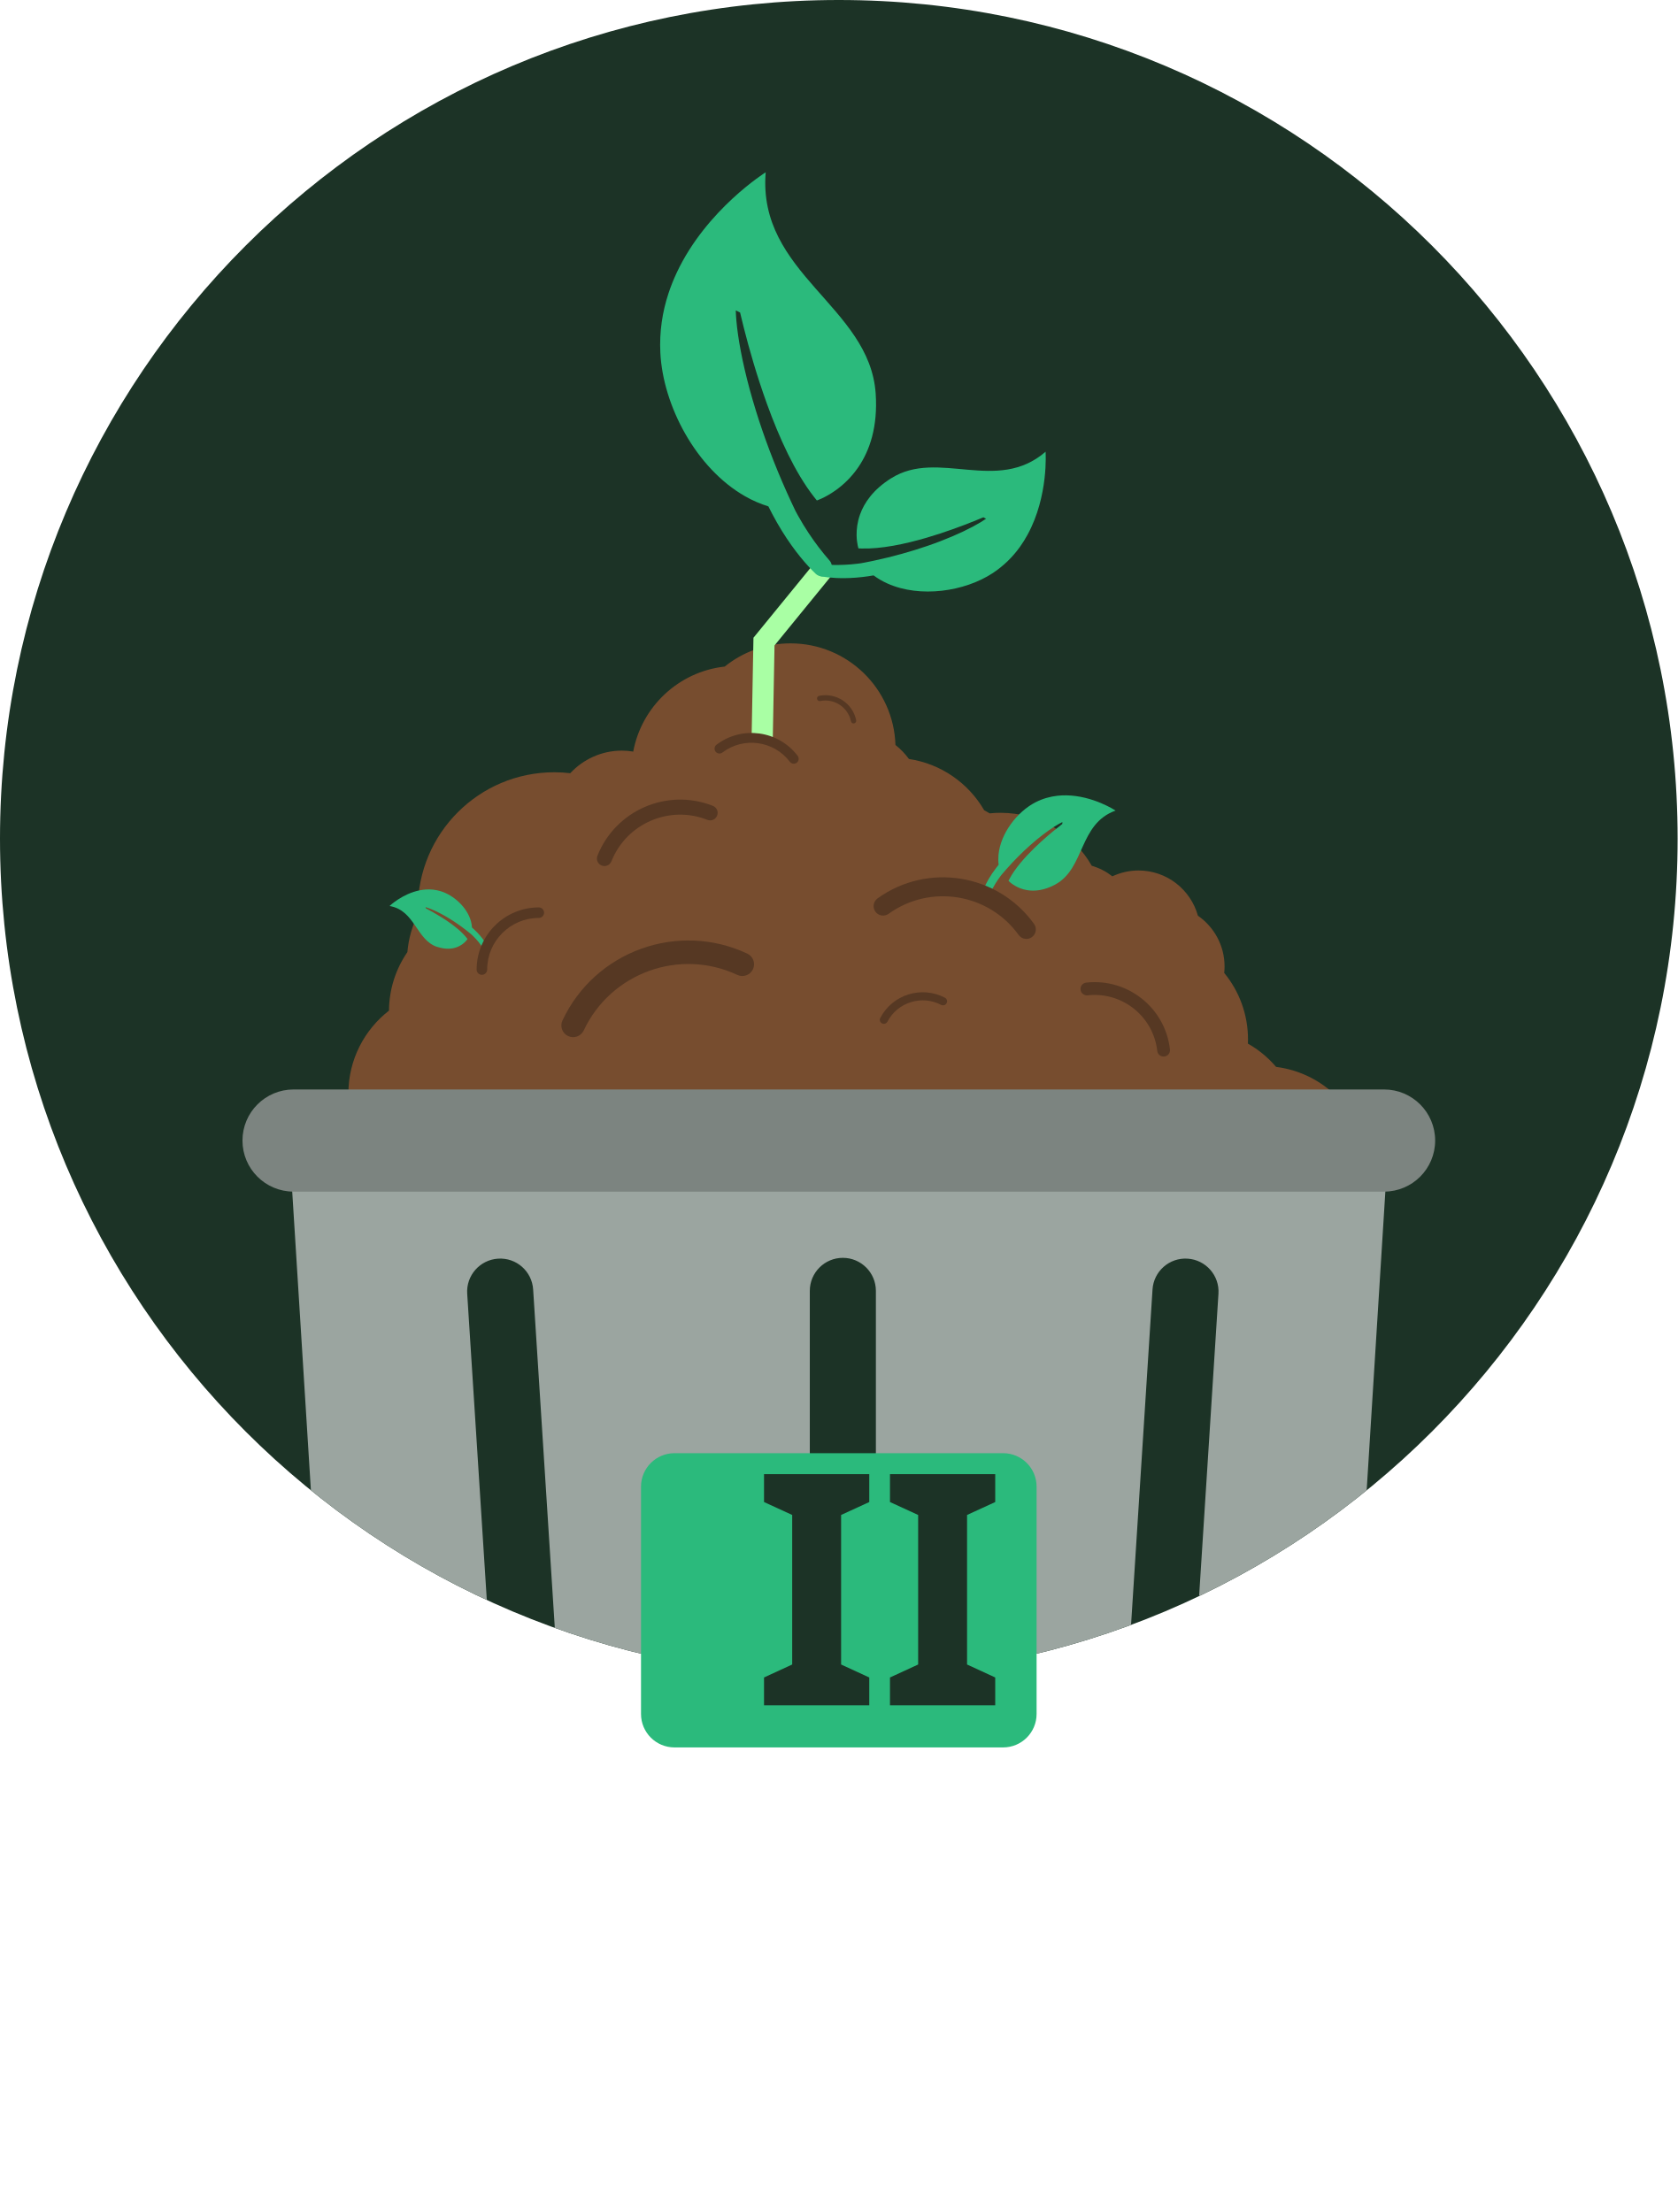
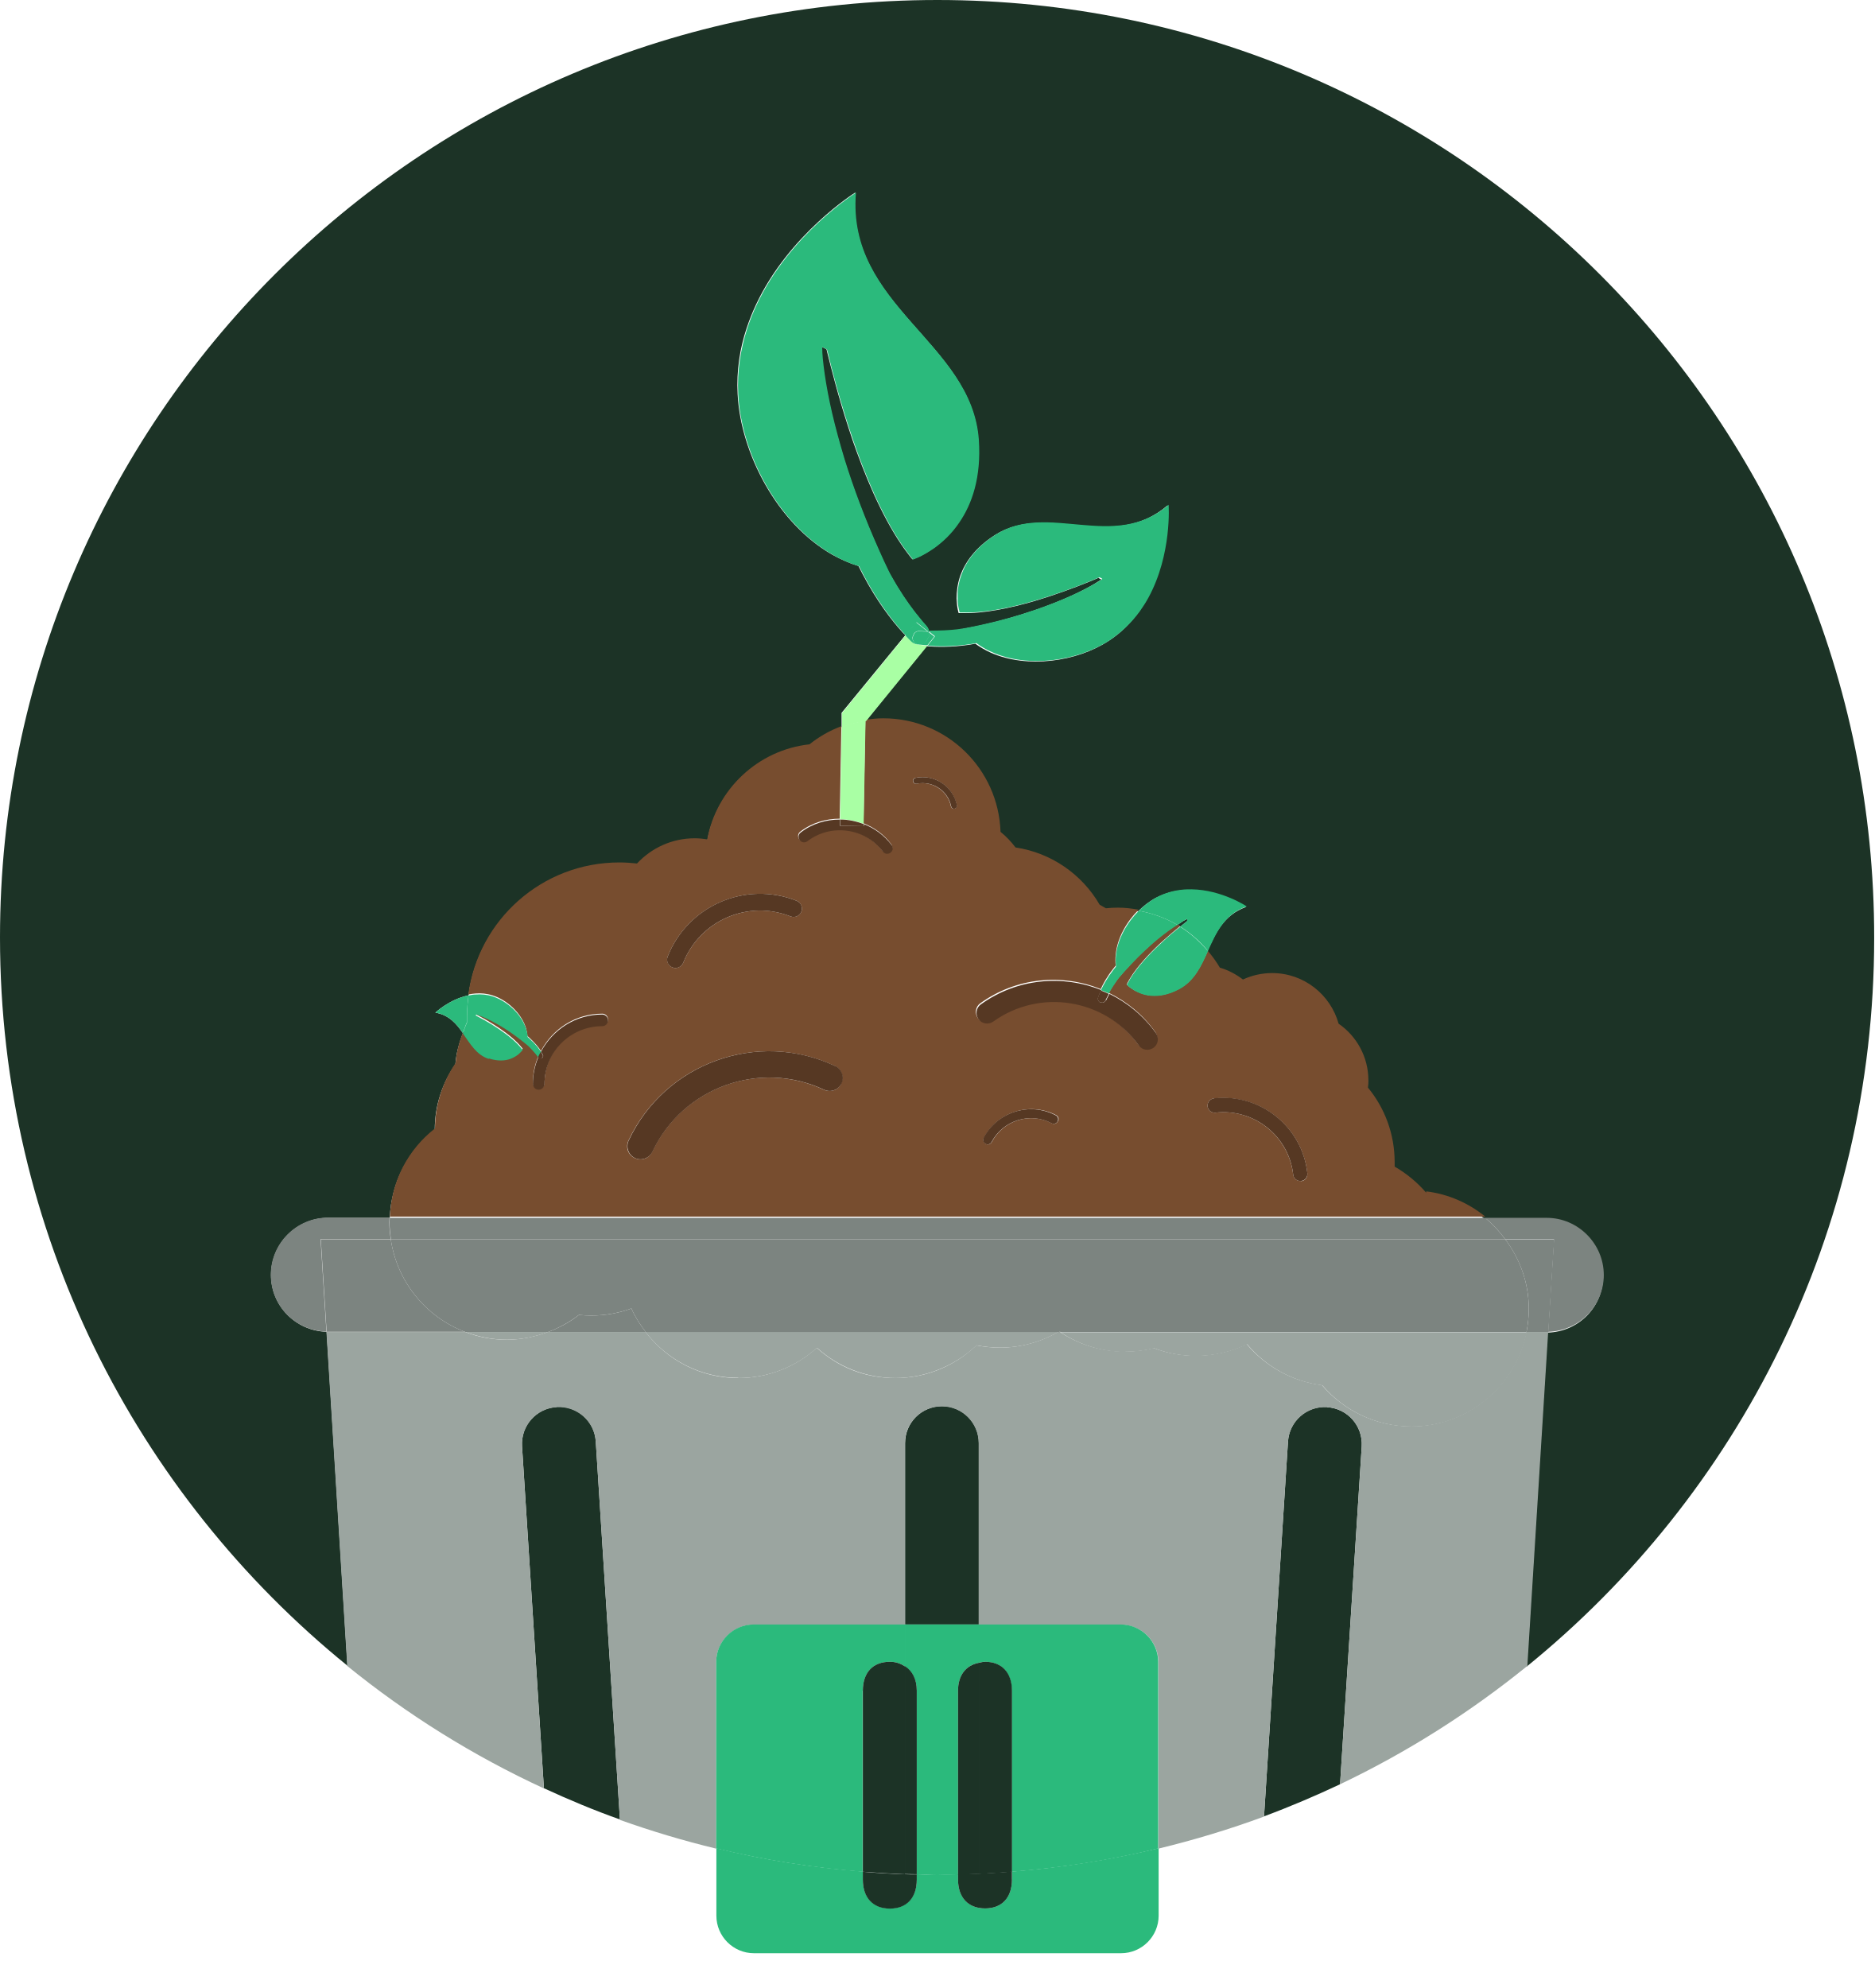
- <svg xmlns="http://www.w3.org/2000/svg" id="Calque_2" data-name="Calque 2" viewBox="0 0 640.34 844.52">
+ <svg xmlns="http://www.w3.org/2000/svg" id="Calque_2" data-name="Calque 2" viewBox="0 0 90 95.43">
  <defs>
    <style>
      .cls-1 {
-         stroke: #a9ffa4;
-         stroke-miterlimit: 10;
-         stroke-width: 8.09px;
+         fill: #7c8480;
      }

-       .cls-1, .cls-2 {
-         fill: none;
+       .cls-1, .cls-2, .cls-3, .cls-4, .cls-5, .cls-6, .cls-7 {
+         stroke-width: 0px;
+       }
+ 
+       .cls-2 {
+         fill: #2bba7c;
      }

      .cls-3 {
-         fill: #7c8480;
-       }
- 
-       .cls-3, .cls-4, .cls-2, .cls-5, .cls-6, .cls-7, .cls-8 {
-         stroke-width: 0px;
+         fill: #a9ffa4;
      }

      .cls-4 {
-         fill: #2bba7c;
+         fill: #774d2f;
      }

      .cls-5 {
-         fill: #774d2f;
+         fill: #9ba5a0;
      }

-       .cls-9 {
-         clip-path: url(#clippath);
-       }
- 
-       .cls-10 {
-         font-family: Como-ExtraBold, Como;
-         font-size: 123.59px;
-         font-weight: 700;
-       }
- 
-       .cls-10, .cls-7 {
+       .cls-6 {
        fill: #1c3326;
      }

-       .cls-6 {
-         fill: #9ba5a0;
-       }
- 
-       .cls-8 {
+       .cls-7 {
        fill: #563823;
      }
    </style>
-     <clipPath id="clippath">
-       <circle class="cls-2" cx="320.17" cy="320.17" r="320.17" />
-     </clipPath>
  </defs>
  <g id="Calque_1-2" data-name="Calque 1">
    <g>
-       <g>
-         <circle class="cls-7" cx="320.17" cy="320.17" r="320.17" />
-         <g class="cls-9">
-           <g>
-             <g>
-               <g>
-                 <path class="cls-5" d="m487.08,407.33c-3.03-3.55-6.67-6.57-10.76-8.88.02-.53.04-1.06.04-1.59,0-9.64-3.4-18.48-9.08-25.4.08-.81.13-1.64.13-2.47,0-8.03-4.03-15.12-10.17-19.38-2.76-9.95-11.86-17.27-22.69-17.27-3.57,0-6.94.82-9.97,2.23-2.32-1.81-4.97-3.19-7.86-4.03-6.9-12.08-19.9-20.22-34.81-20.22-1.4,0-2.78.07-4.14.21-.69-.41-1.39-.8-2.11-1.18-5.98-10.33-16.44-17.74-28.72-19.58-1.47-2.01-3.19-3.8-5.15-5.34-.68-21.54-18.34-38.8-40.05-38.8-9.51,0-18.25,3.32-25.12,8.86-17.58,1.95-31.72,15.28-34.92,32.46-1.4-.23-2.83-.37-4.3-.37-7.8,0-14.81,3.33-19.74,8.62-1.99-.23-4.01-.36-6.06-.36-28.79,0-52.12,23.34-52.12,52.12,0,.71.03,1.42.05,2.13-2.19,4.41-3.59,9.27-4.03,14.41-4.38,6.36-6.96,14.05-7.03,22.35-9.42,7.33-15.49,18.77-15.49,31.64,0,22.14,17.94,40.08,40.08,40.08,9.3,0,17.85-3.17,24.64-8.48,1.4.15,2.82.23,4.26.23,4.79,0,9.38-.84,13.64-2.39,6.26,13.98,20.28,23.72,36.59,23.72,10.32,0,19.73-3.9,26.84-10.31,7.1,6.41,16.51,10.31,26.84,10.31s20.51-4.24,27.71-11.13c2.61.53,5.31.81,8.07.81,7.38,0,14.29-2,20.23-5.48,6.4,4.33,14.12,6.86,22.43,6.86,3.41,0,6.71-.43,9.87-1.23,4.42,1.68,9.21,2.6,14.22,2.6,6.26,0,12.19-1.44,17.47-4,6.33,7.54,15.39,12.71,25.66,13.99,7.35,8.62,18.28,14.09,30.5,14.09,22.14,0,40.08-17.94,40.08-40.08,0-20.43-15.29-37.27-35.04-39.75Z" />
-                 <path class="cls-8" d="m228.04,326.72c6.9-17.4,26.66-25.95,44.07-19.05,1.47.58,2.2,2.25,1.61,3.73s-2.25,2.2-3.73,1.61c-14.46-5.73-30.88,1.37-36.61,15.83-.58,1.47-2.25,2.2-3.73,1.61-1.47-.58-2.2-2.25-1.61-3.73Z" />
-                 <path class="cls-8" d="m214.7,389.58c12.42-26.48,44.06-37.92,70.54-25.5,2.24,1.05,3.21,3.72,2.16,5.97-1.05,2.24-3.72,3.21-5.97,2.16-22-10.32-48.29-.81-58.61,21.19-1.05,2.24-3.72,3.21-5.97,2.16-2.24-1.05-3.21-3.72-2.16-5.97Z" />
-                 <path class="cls-8" d="m312.67,265.66c6.47-1.32,12.81,2.86,14.13,9.33.11.55-.24,1.08-.79,1.2s-1.08-.24-1.2-.79c-1.1-5.37-6.37-8.85-11.74-7.75-.55.11-1.08-.24-1.2-.79s.24-1.08.79-1.2Z" />
-                 <path class="cls-8" d="m336,388.63c4.67-8.93,15.73-12.39,24.66-7.72.76.4,1.05,1.33.65,2.09-.4.76-1.33,1.05-2.09.65-7.42-3.88-16.61-1-20.49,6.41-.4.76-1.33,1.05-2.09.65s-1.05-1.33-.65-2.09Z" />
-                 <path class="cls-8" d="m414.59,375.15c15.85-1.78,30.2,9.66,31.98,25.52.15,1.34-.81,2.55-2.16,2.7-1.34.15-2.55-.81-2.7-2.16-1.48-13.17-13.4-22.68-26.57-21.2-1.34.15-2.55-.81-2.7-2.16s.81-2.55,2.16-2.7Z" />
-                 <g>
-                   <polyline class="cls-1" points="316.04 215.02 291.61 244.96 290.92 282.11" />
-                   <path class="cls-4" d="m334.24,150.21c.88,12.81-2.33,21.84-6.58,28.09-2.75,4.04-5.92,6.92-8.71,8.9-2.16,1.54-4.08,2.55-5.39,3.15-1.1.5-1.77.72-1.77.72-.38-.46-.76-.92-1.12-1.4-7.25-9.3-13.26-22.57-17.92-35.45-.98-2.73-1.91-5.44-2.78-8.09-3.41-10.44-5.86-19.97-7.3-26.05-.07-.26-.13-.52-.18-.77-.54-.28-1.1-.54-1.65-.8.03,1.2.11,2.53.24,3.97.58,6.57,2.2,15.59,5.09,26.24.72,2.63,1.51,5.36,2.38,8.18,2.97,9.57,6.88,20.15,11.85,31.22,1.02,2.29,2.1,4.59,3.21,6.92.34.64.68,1.26,1.02,1.88,2.69,4.83,5.48,8.89,7.87,12.03,1.58,2.08,3,3.76,4.1,5.02.81.91,1.08,2.11.83,3.21h0c-.39.68-.78,1.34-1.2,1.99h0c-1.43,1.23-3.55,1.19-4.92-.13-.81-.78-1.78-1.76-2.87-2.96-3.68-4.04-8.75-10.51-13.67-19.84-.49-.94-.99-1.91-1.48-2.9-3.08-.95-6.05-2.25-8.87-3.86-18.76-10.67-31.37-34.62-32.37-54.83-.4-8.1.81-15.62,3.06-22.5.91-2.8,2-5.49,3.2-8.06,11.34-24.16,33.95-38.31,33.95-38.31-3.18,38.71,39.68,51.12,41.98,84.43Z" />
-                   <path class="cls-4" d="m340.17,182.58c-6.89,4.34-10.31,9.37-11.91,13.88-1.04,2.92-1.32,5.62-1.3,7.79.02,1.68.22,3.04.41,3.94.15.75.29,1.17.29,1.17.38.02.75.04,1.14.05,7.47.23,16.51-1.66,24.85-4.1,1.77-.52,3.5-1.06,5.18-1.61,6.62-2.17,12.41-4.47,16.06-6.01.16-.06.31-.13.46-.19.35.17.69.36,1.03.55-.62.43-1.33.89-2.12,1.36-3.58,2.16-8.8,4.71-15.33,7.22-1.61.62-3.31,1.23-5.08,1.84-6.01,2.06-12.88,4.02-20.41,5.62-1.55.33-3.14.65-4.74.94-.45.07-.9.13-1.35.18-3.48.43-6.6.52-9.1.48-1.66-.03-3.05-.13-4.1-.22-.77-.07-1.48.24-1.95.78h0c-.2.45-.39.9-.57,1.36h0c-.09,1.19.72,2.26,1.91,2.47.7.12,1.57.25,2.59.36,3.44.37,8.65.54,15.27-.43.66-.1,1.34-.21,2.04-.33,1.64,1.22,3.42,2.25,5.29,3.09,12.48,5.61,29.46,3.09,40.17-3.95,4.3-2.83,7.69-6.26,10.37-9.98,1.09-1.52,2.06-3.07,2.92-4.66,8.12-14.84,6.9-31.71,6.9-31.71-18.62,16.11-41.01-1.17-58.91,10.12Z" />
-                   <path class="cls-4" d="m402.87,337.67c-4.36,2.35-8.04,2.66-10.92,2.16-1.86-.32-3.37-.98-4.51-1.64-.89-.51-1.55-1.03-1.97-1.39-.35-.31-.53-.51-.53-.51.1-.21.2-.41.31-.62,2.11-4.03,5.82-8.25,9.6-11.94.8-.78,1.61-1.54,2.4-2.26,3.13-2.86,6.08-5.24,7.99-6.71.08-.06.16-.13.24-.19.01-.24.02-.47.02-.71-.42.2-.87.44-1.36.72-2.22,1.25-5.13,3.26-8.41,5.96-.81.67-1.64,1.38-2.49,2.14-2.89,2.57-5.98,5.62-9.08,9.13-.64.72-1.28,1.47-1.92,2.23-.17.22-.34.44-.5.66-1.27,1.72-2.25,3.34-2.97,4.68-.48.89-.84,1.65-1.11,2.24-.19.43-.57.71-1,.8h0c-.3-.03-.59-.06-.89-.1h0c-.66-.31-.98-1.06-.74-1.75.15-.41.33-.91.58-1.48.83-1.94,2.3-4.75,4.79-7.96.25-.32.51-.65.78-.98-.16-1.23-.17-2.48-.06-3.73.76-8.29,7.17-16.53,14.1-20.1,2.78-1.43,5.62-2.2,8.39-2.51,1.13-.12,2.24-.17,3.34-.16,10.29.14,18.86,5.82,18.86,5.82-14.1,5.05-11.64,22.07-22.97,28.19Z" />
-                   <path class="cls-4" d="m166.95,361.52c3.11,1.02,5.54.79,7.35.13,1.17-.43,2.08-1.03,2.74-1.6.52-.44.89-.85,1.12-1.14.19-.24.29-.39.29-.39-.09-.12-.18-.24-.28-.37-1.84-2.37-4.75-4.69-7.64-6.64-.61-.41-1.23-.81-1.83-1.19-2.37-1.49-4.57-2.7-5.98-3.43-.06-.03-.12-.06-.18-.09-.04-.15-.07-.3-.1-.46.29.08.62.18.97.31,1.59.55,3.72,1.52,6.17,2.9.61.34,1.23.71,1.87,1.1,2.18,1.33,4.55,2.96,6.97,4.88.5.4,1,.81,1.51,1.23.14.12.27.25.4.37,1.03.97,1.85,1.91,2.48,2.7.42.52.74.98.98,1.33.17.26.45.4.74.41h0c.19-.05.38-.11.57-.17h0c.39-.28.51-.81.27-1.22-.14-.25-.32-.55-.55-.89-.77-1.16-2.05-2.82-4.05-4.62-.2-.18-.41-.36-.62-.55-.04-.82-.18-1.64-.4-2.43-1.46-5.3-6.6-9.92-11.53-11.43-1.98-.61-3.91-.78-5.75-.65-.75.05-1.48.15-2.19.29-6.68,1.29-11.59,6-11.59,6,9.76,1.63,10.15,13,18.24,15.65Z" />
-                 </g>
-                 <path class="cls-8" d="m273.48,284.33c9.72-7.37,23.62-5.47,30.99,4.25.62.82.46,2-.36,2.62s-2,.46-2.62-.36c-6.13-8.07-17.68-9.66-25.75-3.53-.82.62-2,.46-2.62-.36s-.46-2,.36-2.62Z" />
-                 <path class="cls-8" d="m181.93,370.17c0-13.08,10.64-23.73,23.73-23.73,1.11,0,2.01.9,2.01,2.01s-.9,2.01-2.01,2.01c-10.87,0-19.71,8.84-19.71,19.71,0,1.11-.9,2.01-2.01,2.01s-2.01-.9-2.01-2.01Z" />
-                 <path class="cls-8" d="m334.95,343c19.16-13.79,45.96-9.42,59.74,9.74,1.17,1.62.8,3.88-.82,5.05-1.62,1.17-3.88.8-5.05-.82-11.45-15.92-33.72-19.55-49.64-8.09-1.62,1.17-3.88.8-5.05-.82-1.17-1.62-.8-3.88.82-5.05Z" />
-               </g>
-               <path class="cls-6" d="m109.56,423.3l23.25,371.86c1.76,27.75,24.79,49.36,52.54,49.36h269.62c27.75,0,50.79-21.61,52.54-49.36l23.25-371.86H109.56Zm100.08,362.48c-.27.02-.55.03-.82.03-6.59,0-12.14-5.13-12.57-11.81l-17.92-280.07c-.45-6.95,4.83-12.94,11.78-13.39,7-.45,12.95,4.84,13.39,11.78l17.92,280.07c.45,6.95-4.83,12.95-11.78,13.39Zm124.68-12.3c0,6.97-5.65,12.61-12.61,12.61s-12.61-5.65-12.61-12.61v-280.64c0-6.97,5.65-12.61,12.61-12.61s12.61,5.65,12.61,12.61v280.64Zm130.76-279.55l-17.92,280.07c-.43,6.68-5.98,11.81-12.58,11.81-.26,0-.54-.01-.81-.03-6.95-.44-12.23-6.44-11.78-13.39l17.92-280.07c.44-6.94,6.42-12.23,13.39-11.78,6.95.45,12.23,6.44,11.78,13.39Z" />
-             </g>
-             <path class="cls-3" d="m528.29,454.95H112.05c-10.77,0-19.5-8.73-19.5-19.5s8.73-19.5,19.5-19.5h416.24c10.77,0,19.5,8.73,19.5,19.5s-8.73,19.5-19.5,19.5Z" />
-           </g>
-           <circle class="cls-2" cx="320.17" cy="320.17" r="320.17" />
-         </g>
-       </g>
-       <g>
-         <rect class="cls-4" x="244.67" y="554.81" width="150.99" height="112.34" rx="12.78" ry="12.78" />
-         <text class="cls-10" transform="translate(287.67 651.07)">
-           <tspan x="0" y="0">II</tspan>
-         </text>
-       </g>
+       <path class="cls-6" d="m46.99,69.27c0-.98-.79-1.77-1.77-1.77s-1.77.79-1.77,1.77v8.71h3.55v-8.71Z" />
+       <path class="cls-6" d="m56.99,44.21s0-.07,0-.1c-.06.03-.12.06-.19.1-.08.05-.18.12-.27.18.05.03.09.06.13.09.1-.08.22-.18.3-.24.01,0,.02-.02.03-.03Z" />
+       <path class="cls-6" d="m26.72,67.54c-.98.06-1.72.9-1.66,1.88l1.05,16.42c1.19.55,2.41,1.06,3.65,1.5l-1.16-18.15c-.06-.98-.9-1.72-1.88-1.66Z" />
+       <path class="cls-6" d="m63.71,67.54c-.98-.06-1.82.68-1.88,1.66l-1.15,17.99c1.24-.46,2.46-.98,3.65-1.54l1.04-16.22c.06-.98-.68-1.82-1.66-1.88Z" />
+       <path class="cls-6" d="m45,0C20.15,0,0,20.15,0,45c0,14.12,6.51,26.71,16.68,34.96l-1-16.03c-1.48-.04-2.67-1.24-2.67-2.73s1.23-2.74,2.74-2.74h2.96c.07-1.72.89-3.24,2.16-4.23,0-1.17.37-2.25.99-3.14.04-.53.18-1.02.36-1.5-.31-.45-.67-.87-1.32-.98,0,0,.67-.64,1.59-.83.48-3.58,3.54-6.34,7.25-6.34.29,0,.57.02.85.05.69-.74,1.68-1.21,2.77-1.21.21,0,.41.02.6.05.45-2.41,2.44-4.29,4.91-4.56.45-.37.97-.66,1.53-.87v-.68s3.06-3.73,3.06-3.73c-.04-.04-.07-.07-.12-.12-.52-.57-1.23-1.48-1.92-2.79-.07-.13-.14-.27-.21-.41-.43-.13-.85-.32-1.25-.54-2.64-1.5-4.41-4.87-4.55-7.71-.06-1.14.11-2.2.43-3.16.13-.39.28-.77.45-1.13,1.59-3.4,4.77-5.39,4.77-5.39-.45,5.44,5.58,7.18,5.9,11.87.12,1.8-.33,3.07-.93,3.95-.39.57-.83.97-1.22,1.25-.3.22-.57.36-.76.44-.15.07-.25.1-.25.1-.05-.06-.11-.13-.16-.2-1.02-1.31-1.86-3.17-2.52-4.98-.14-.38-.27-.76-.39-1.14-.48-1.47-.82-2.81-1.03-3.66,0-.04-.02-.07-.03-.11-.08-.04-.15-.08-.23-.11,0,.17.02.36.03.56.08.92.31,2.19.72,3.69.1.37.21.75.33,1.15.42,1.35.97,2.83,1.67,4.39.14.32.29.65.45.97.05.09.1.18.14.26.38.68.77,1.25,1.11,1.69.22.29.42.53.58.7.06.07.1.15.11.24.04,0,.07,0,.12,0,.35,0,.79,0,1.28-.07.06,0,.13-.02.19-.03.23-.04.45-.09.67-.13,1.06-.22,2.02-.5,2.87-.79.25-.09.49-.17.71-.26.92-.35,1.65-.71,2.15-1.01.11-.07.21-.13.3-.19-.05-.03-.1-.05-.14-.08-.02,0-.04.02-.07.03-.51.22-1.33.54-2.26.85-.24.08-.48.15-.73.23-1.17.34-2.44.61-3.49.58-.05,0-.11,0-.16,0,0,0-.02-.06-.04-.16-.03-.13-.05-.32-.06-.55,0-.3.04-.68.18-1.09.23-.63.71-1.34,1.67-1.95,2.52-1.59,5.66.84,8.28-1.42,0,0,.17,2.37-.97,4.46-.12.22-.26.44-.41.65-.38.52-.85,1.01-1.46,1.4-1.51.99-3.89,1.34-5.65.56-.26-.12-.51-.26-.74-.43-.1.02-.19.03-.29.05-.88.13-1.57.11-2.05.07l-2.94,3.61c.27-.04.55-.07.83-.07,3.05,0,5.53,2.43,5.63,5.45.27.22.52.47.72.75,1.73.26,3.2,1.3,4.04,2.75.1.05.2.11.3.17.19-.02.39-.03.58-.03.34,0,.67.04.99.1.27-.27.57-.5.88-.66.39-.2.79-.31,1.18-.35.16-.02.32-.02.47-.02,1.45.02,2.65.82,2.65.82-1.08.39-1.47,1.28-1.86,2.14.21.26.41.52.58.81.41.12.78.31,1.11.57.43-.2.9-.31,1.4-.31,1.52,0,2.8,1.03,3.19,2.43.86.6,1.43,1.59,1.43,2.72,0,.12,0,.23-.02.35.8.97,1.28,2.21,1.28,3.57,0,.08,0,.15,0,.22.57.33,1.09.75,1.51,1.25,1.07.13,2.04.57,2.83,1.21h2.96c1.51,0,2.74,1.23,2.74,2.74s-1.19,2.69-2.67,2.73l-1,16.03c10.17-8.25,16.68-20.84,16.68-34.96C90,20.15,69.85,0,45,0Z" />
+       <path class="cls-4" d="m68.46,57.25c-.43-.5-.94-.92-1.51-1.25,0-.07,0-.15,0-.22,0-1.35-.48-2.6-1.28-3.57.01-.11.02-.23.02-.35,0-1.13-.57-2.13-1.43-2.72-.39-1.4-1.67-2.43-3.19-2.43-.5,0-.97.11-1.4.31-.33-.25-.7-.45-1.11-.57-.17-.29-.37-.56-.58-.81-.32.72-.65,1.43-1.37,1.82-.61.33-1.13.37-1.53.3-.26-.05-.47-.14-.63-.23-.12-.07-.22-.14-.28-.2-.05-.04-.08-.07-.08-.07.01-.03.03-.06.04-.09.3-.57.82-1.16,1.35-1.68.11-.11.23-.22.34-.32.31-.28.58-.51.83-.71-.04-.03-.09-.06-.13-.09-.27.17-.56.38-.91.66-.11.09-.23.19-.35.3-.41.36-.84.79-1.28,1.28-.09.1-.18.21-.27.31-.02.03-.05.06-.07.09-.18.24-.31.46-.41.65.86.42,1.64,1.05,2.23,1.88.16.23.11.55-.12.71s-.55.11-.71-.12c-1.61-2.24-4.74-2.75-6.98-1.14-.23.16-.55.11-.71-.12s-.11-.55.12-.71c1.74-1.25,3.93-1.43,5.78-.68.12-.26.3-.6.61-.99.04-.05.07-.09.11-.14-.02-.17-.02-.35,0-.52.07-.8.52-1.58,1.1-2.16-.32-.06-.65-.1-.99-.1-.2,0-.39.01-.58.03-.1-.06-.2-.11-.3-.17-.84-1.45-2.31-2.49-4.04-2.75-.21-.28-.45-.53-.72-.75-.1-3.03-2.58-5.45-5.63-5.45-.28,0-.56.03-.83.07l-.03.04-.09,4.93c.51.2.98.53,1.33,1,.09.12.07.28-.05.37-.12.09-.28.07-.37-.05-.86-1.13-2.48-1.36-3.62-.5-.12.09-.28.07-.37-.05-.09-.12-.07-.28.05-.37.56-.43,1.23-.62,1.89-.62l.08-4.44c-.56.21-1.07.5-1.53.87-2.47.27-4.46,2.15-4.91,4.56-.2-.03-.4-.05-.6-.05-1.1,0-2.08.47-2.77,1.21-.28-.03-.56-.05-.85-.05-3.71,0-6.77,2.76-7.25,6.34.01,0,.03,0,.04-.01.1-.02.2-.03.31-.04.26-.02.53,0,.81.09.69.21,1.41.86,1.62,1.61.03.11.05.23.06.34.03.03.06.05.09.08.27.25.45.47.56.64.56-1.06,1.66-1.79,2.94-1.79.16,0,.28.13.28.28s-.13.28-.28.28c-1.53,0-2.77,1.24-2.77,2.77,0,.16-.13.28-.28.28s-.28-.13-.28-.28c0-.45.09-.88.26-1.28-.03-.05-.08-.11-.13-.18-.09-.11-.2-.24-.35-.38-.02-.02-.04-.03-.06-.05-.07-.06-.14-.12-.21-.17-.34-.27-.67-.5-.98-.69-.09-.06-.18-.11-.26-.15-.34-.19-.64-.33-.87-.41-.05-.02-.09-.03-.14-.04,0,.02,0,.04.01.06,0,0,.02,0,.03.01.2.1.51.27.84.48.08.05.17.11.26.17.41.28.81.6,1.07.93.01.02.03.03.04.05,0,0-.01.02-.04.05-.03.04-.08.1-.16.16-.09.08-.22.16-.39.22-.25.09-.6.13-1.03-.02-.6-.2-.9-.73-1.24-1.22-.18.48-.32.97-.36,1.5-.61.89-.98,1.98-.99,3.14-1.27.99-2.1,2.51-2.16,4.23h52.58c-.79-.64-1.76-1.08-2.83-1.21Zm-36.41-11.33c.97-2.45,3.75-3.65,6.19-2.68.21.08.31.32.23.52-.08.21-.32.31-.52.23-2.03-.81-4.34.19-5.15,2.22-.08.21-.32.31-.52.23s-.31-.32-.23-.52Zm8.34,6.09c-.15.32-.52.45-.84.3-3.09-1.45-6.79-.11-8.24,2.98-.15.32-.52.45-.84.3s-.45-.52-.3-.84c1.75-3.72,6.19-5.33,9.91-3.58.32.15.45.52.3.84Zm5.43-13.19c-.08.02-.15-.03-.17-.11-.15-.76-.9-1.24-1.65-1.09-.08.02-.15-.03-.17-.11-.02-.08.03-.15.11-.17.91-.19,1.8.4,1.99,1.31.02.08-.03.15-.11.17Zm4.96,15.01c-.06.11-.19.15-.29.09-1.04-.55-2.33-.14-2.88.9-.06.11-.19.15-.29.09-.11-.06-.15-.19-.09-.29.66-1.25,2.21-1.74,3.47-1.09.11.06.15.19.09.29Zm11.68,2.86c-.19.02-.36-.11-.38-.3-.21-1.85-1.88-3.19-3.73-2.98-.19.02-.36-.11-.38-.3-.02-.19.11-.36.3-.38,2.23-.25,4.24,1.36,4.49,3.59.02.19-.11.36-.3.38Z" />
+       <path class="cls-7" d="m32.28,46.44c.21.08.44-.02.52-.23.81-2.03,3.11-3.03,5.15-2.22.21.08.44-.02.52-.23.08-.21-.02-.44-.23-.52-2.45-.97-5.22.23-6.19,2.68-.08.21.02.44.23.52Z" />
+       <path class="cls-7" d="m40.09,51.17c-3.72-1.75-8.17-.14-9.91,3.58-.15.32-.01.69.3.84s.69.01.84-.3c1.45-3.09,5.15-4.43,8.24-2.98.32.15.69.01.84-.3.15-.32.01-.69-.3-.84Z" />
+       <path class="cls-7" d="m43.95,37.34c-.08.02-.13.09-.11.17.02.08.09.13.17.11.76-.15,1.5.33,1.65,1.09.02.08.09.13.17.11.08-.02.13-.09.11-.17-.19-.91-1.08-1.5-1.99-1.31Z" />
+       <path class="cls-7" d="m47.22,54.62c-.06.11-.01.24.09.29.11.06.24.01.29-.09.55-1.04,1.84-1.45,2.88-.9.11.06.24.01.29-.09.06-.11.01-.24-.09-.29-1.25-.66-2.81-.17-3.47,1.09Z" />
+       <path class="cls-7" d="m58.27,52.73c-.19.02-.32.19-.3.38.02.19.19.32.38.3,1.85-.21,3.53,1.13,3.73,2.98.02.19.19.32.38.3.19-.02.32-.19.3-.38-.25-2.23-2.27-3.84-4.49-3.59Z" />
+       <path class="cls-3" d="m44.53,30.99s-.07,0-.1,0c-.14-.02-.27-.03-.36-.05,0,0-.01-.01-.02-.01-.11-.01-.21-.05-.29-.13-.08-.08-.19-.19-.29-.3l-3.05,3.73v.68c.36-.14.75-.24,1.16-.3l2.94-3.61Z" />
+       <path class="cls-3" d="m41.46,39.56l.09-4.93.03-.04c-.41.06-.8.16-1.17.3l-.08,4.44c.39,0,.77.07,1.13.22Z" />
+       <path class="cls-2" d="m44.52,30.31s.06,0,.09,0c-.02-.09-.05-.17-.11-.24-.16-.18-.35-.41-.58-.7-.34-.44-.73-1.01-1.11-1.69-.05-.09-.1-.17-.14-.26-.16-.33-.31-.65-.45-.97-.7-1.56-1.25-3.04-1.67-4.39-.12-.4-.23-.78-.33-1.15-.41-1.5-.63-2.76-.72-3.69-.02-.2-.03-.39-.03-.56.08.04.16.07.23.11,0,.04.02.07.03.11.2.85.55,2.19,1.03,3.66.12.37.25.75.39,1.14.66,1.81,1.5,3.68,2.52,4.98.05.07.1.13.16.2,0,0,.09-.03.25-.1.18-.08.45-.23.76-.44.39-.28.84-.68,1.22-1.25.6-.88,1.05-2.15.93-3.95-.32-4.68-6.35-6.43-5.9-11.87,0,0-3.18,1.99-4.77,5.39-.17.36-.32.74-.45,1.13-.31.97-.49,2.02-.43,3.16.14,2.84,1.91,6.21,4.55,7.71.4.23.81.41,1.25.54.07.14.14.28.21.41.69,1.31,1.4,2.22,1.92,2.79.04.05.07.08.12.12l.51-.63.55.44Z" />
+       <path class="cls-2" d="m44.05,30.92c-.15-.04-.26-.18-.25-.33h0c.03-.06.05-.13.08-.19h0c.07-.08.17-.12.27-.11.1,0,.23.02.37.02l-.55-.44-.51.63c.1.11.21.22.29.3.08.08.19.12.29.13Z" />
+       <path class="cls-2" d="m44.86,30.58l-.33.41c.48.05,1.17.06,2.05-.07.09-.01.19-.03.29-.05.23.17.48.32.74.43,1.75.79,4.14.43,5.65-.56.6-.4,1.08-.88,1.46-1.4.15-.21.29-.43.41-.65,1.14-2.09.97-4.46.97-4.46-2.62,2.26-5.76-.16-8.28,1.42-.97.61-1.45,1.32-1.67,1.95-.15.41-.19.79-.18,1.09,0,.24.03.43.06.55.02.11.04.16.04.16.05,0,.11,0,.16,0,1.05.03,2.32-.23,3.49-.58.25-.07.49-.15.73-.23.93-.3,1.74-.63,2.26-.85.02,0,.04-.02.07-.03.05.02.1.05.14.08-.09.06-.19.13-.3.19-.5.3-1.24.66-2.15,1.01-.23.09-.46.17-.71.26-.84.29-1.81.57-2.87.79-.22.05-.44.09-.67.13-.06,0-.13.02-.19.03-.49.06-.93.07-1.28.07-.04,0-.08,0-.12,0,0,.02,0,.05,0,.07l.25.2Z" />
+       <path class="cls-2" d="m44.61,30.38s.01.1,0,.14h0c-.05.09-.11.19-.17.28h0c-.11.1-.26.13-.4.11,0,0,.01.01.02.01.1.02.22.04.36.05.03,0,.07,0,.1,0l.33-.41-.25-.2Z" />
+       <path class="cls-2" d="m44.61,30.38s0-.05,0-.07c-.03,0-.06,0-.09,0l.09.07Z" />
+       <path class="cls-2" d="m44.45,30.81h0c.06-.09.11-.19.17-.28h0s0-.1,0-.14l-.09-.07c-.14,0-.27-.01-.37-.02-.11-.01-.21.03-.27.11h0c-.03.06-.05.13-.08.19h0c-.01.16.1.3.25.33.14.02.29-.02.4-.11Z" />
+       <path class="cls-2" d="m56.8,44.21c.07-.04.13-.07.19-.1,0,.03,0,.07,0,.1-.01,0-.02.02-.03.03-.08.06-.19.15-.3.24.5.32.95.71,1.33,1.17.39-.87.78-1.76,1.86-2.14,0,0-1.2-.8-2.65-.82-.15,0-.31,0-.47.02-.39.04-.79.15-1.18.35-.31.16-.61.39-.88.66.66.12,1.29.35,1.85.68.09-.06.19-.13.27-.18Z" />
+       <path class="cls-2" d="m53.57,45.88c-.02.18-.01.35,0,.52-.04.05-.07.09-.11.14-.3.39-.48.72-.61.99.13.05.26.1.38.16.1-.19.24-.41.41-.65.02-.03.05-.06.07-.09.09-.11.18-.21.27-.31.44-.49.87-.92,1.28-1.28.12-.11.24-.21.35-.3.34-.28.64-.49.91-.66-.56-.33-1.19-.56-1.85-.68-.58.58-1.03,1.37-1.1,2.16Z" />
+       <path class="cls-2" d="m56.66,44.48c-.24.19-.52.42-.83.71-.11.1-.22.21-.34.32-.53.52-1.05,1.11-1.35,1.68-.02.03-.03.06-.04.09,0,0,.03.03.08.07.06.05.15.12.28.2.16.09.37.19.63.23.4.07.92.03,1.53-.3.72-.39,1.05-1.1,1.37-1.82-.38-.45-.83-.85-1.33-1.17Z" />
+       <path class="cls-2" d="m22.42,48.77c0-.34.03-.66.07-.99-.92.19-1.59.83-1.59.83.65.11,1.01.53,1.32.98.07-.18.12-.36.2-.53,0-.1,0-.2,0-.3Z" />
+       <path class="cls-2" d="m23.47,50.81c.44.14.78.11,1.03.02.16-.06.29-.14.39-.22.07-.06.12-.12.16-.16.03-.03.04-.05.04-.05-.01-.02-.03-.03-.04-.05-.26-.33-.67-.66-1.07-.93-.09-.06-.17-.11-.26-.17-.33-.21-.64-.38-.84-.48,0,0-.02,0-.03-.01,0-.02,0-.04-.01-.06.04.01.09.03.14.04.22.08.52.21.87.41.08.05.17.1.26.15.31.19.64.42.98.69.07.06.14.11.21.17.02.02.04.03.06.05.14.14.26.27.35.38.06.07.1.13.13.18.04-.09.09-.18.14-.27-.11-.16-.28-.39-.56-.64-.03-.03-.06-.05-.09-.08,0-.12-.03-.23-.06-.34-.21-.75-.93-1.39-1.62-1.61-.28-.09-.55-.11-.81-.09-.11,0-.21.02-.31.04-.01,0-.03,0-.04.01-.04.32-.07.65-.07.99,0,.1,0,.2,0,.3-.08.17-.14.35-.2.53.35.49.65,1.03,1.24,1.22Z" />
+       <path class="cls-7" d="m40.32,39.64v-.3c-.65,0-1.32.19-1.88.62-.12.09-.14.25-.05.37.09.12.25.14.37.05,1.13-.86,2.76-.64,3.62.5.09.12.25.14.37.05.12-.09.14-.25.05-.37-.36-.47-.82-.8-1.33-1v.1s-1.14-.02-1.14-.02Z" />
+       <path class="cls-7" d="m40.32,39.64l1.14.02v-.1c-.36-.14-.74-.22-1.13-.22v.3Z" />
+       <path class="cls-7" d="m26.06,50.62c.03.06.02.13-.04.17h0s-.05.02-.08.02h0s-.08-.02-.1-.06c0,0,0,0,0,0-.16.39-.26.83-.26,1.28,0,.16.13.28.28.28s.28-.13.28-.28c0-1.53,1.24-2.77,2.77-2.77.16,0,.28-.13.28-.28s-.13-.28-.28-.28c-1.28,0-2.38.73-2.94,1.79,0,0,0,0,.01.01.03.05.06.09.08.13Z" />
+       <path class="cls-7" d="m25.83,50.76s.06.06.1.06h0s.05-.02.08-.02h0c.06-.04.07-.11.04-.17-.02-.03-.05-.08-.08-.13,0,0,0,0-.01-.01-.05.09-.1.17-.14.27,0,0,0,0,0,0Z" />
+       <path class="cls-7" d="m53.08,48.02c-.03.06-.08.1-.14.11h0s-.08,0-.12-.01h0c-.09-.04-.14-.15-.1-.25.02-.06.05-.13.08-.21.02-.04.05-.09.07-.13-1.85-.75-4.04-.57-5.78.68-.23.16-.28.48-.12.71s.48.28.71.12c2.24-1.61,5.37-1.1,6.98,1.14.16.23.48.28.71.12s.28-.48.12-.71c-.6-.83-1.37-1.46-2.23-1.88,0,0,0,0,0,0-.07.12-.12.23-.16.31Z" />
+       <path class="cls-7" d="m52.79,47.66c-.03.08-.06.15-.08.21-.03.1.01.2.1.25h0s.08.01.12.01h0c.06-.01.11-.05.14-.11.04-.08.09-.19.16-.31,0,0,0,0,0,0-.12-.06-.25-.11-.38-.16-.02.04-.05.1-.07.13Z" />
+       <path class="cls-5" d="m74.25,63.94h-.98c-.51,2.58-2.79,4.53-5.52,4.53-1.72,0-3.25-.77-4.29-1.98-1.44-.18-2.72-.91-3.61-1.97-.74.36-1.58.56-2.46.56-.7,0-1.38-.13-2-.37-.44.11-.91.17-1.39.17-1.16,0-2.23-.35-3.13-.95h-.06c-.83.48-1.79.76-2.81.76-.39,0-.77-.04-1.13-.11-1.01.97-2.38,1.57-3.89,1.57s-2.77-.55-3.77-1.45c-1,.9-2.32,1.45-3.77,1.45-1.82,0-3.42-.87-4.45-2.21h-4.69c-.62.23-1.28.37-1.98.37s-1.37-.13-1.99-.37h-6.59s-.05,0-.07,0l1,16.03c2.87,2.33,6.04,4.31,9.44,5.88l-1.05-16.42c-.06-.98.68-1.82,1.66-1.88.98-.06,1.82.68,1.88,1.66l1.16,18.15c1.51.54,3.05,1,4.62,1.38v-8.95c0-.99.81-1.8,1.8-1.8h7.26v-8.71c0-.98.79-1.77,1.77-1.77s1.77.79,1.77,1.77v8.71h6.83c.99,0,1.8.81,1.8,1.8v8.95c1.73-.42,3.42-.93,5.07-1.54l1.15-17.99c.06-.98.9-1.72,1.88-1.66.98.06,1.72.9,1.66,1.88l-1.04,16.22c3.23-1.54,6.24-3.45,8.99-5.68l1-16.03s-.05,0-.07,0Z" />
+       <path class="cls-5" d="m35.45,66.15c1.45,0,2.77-.55,3.77-1.45,1,.9,2.32,1.45,3.77,1.45s2.88-.6,3.89-1.57c.37.07.75.11,1.13.11,1.03,0,1.98-.28,2.81-.76h-19.84c1.03,1.34,2.64,2.21,4.45,2.21Z" />
+       <path class="cls-5" d="m24.33,64.31c.7,0,1.36-.14,1.98-.37h-3.97c.62.23,1.29.37,1.99.37Z" />
+       <path class="cls-5" d="m54.02,64.89c.48,0,.94-.06,1.39-.17.62.24,1.29.37,2,.37.88,0,1.71-.2,2.46-.56.89,1.06,2.16,1.79,3.61,1.97,1.03,1.21,2.57,1.98,4.29,1.98,2.73,0,5.01-1.95,5.52-4.53h-22.38c.89.6,1.97.95,3.13.95Z" />
+       <path class="cls-1" d="m18.76,59.49c-.04-.27-.07-.54-.07-.82,0-.07.01-.14.01-.22h-2.96c-1.51,0-2.74,1.23-2.74,2.74s1.19,2.69,2.67,2.73l-.28-4.44h3.36Z" />
+       <path class="cls-1" d="m72.26,59.49h2.34l-.28,4.44c1.48-.04,2.67-1.24,2.67-2.73s-1.23-2.74-2.74-2.74h-2.96c.37.3.69.65.97,1.03Z" />
+       <path class="cls-1" d="m18.76,59.49h53.5c-.28-.38-.6-.73-.97-1.03H18.71c0,.07-.01.14-.01.22,0,.28.03.55.07.82Z" />
+       <path class="cls-1" d="m22.34,63.94c-1.88-.71-3.28-2.4-3.58-4.45h-3.36l.28,4.44s.05,0,.07,0h6.59Z" />
+       <path class="cls-1" d="m28.39,63.15c-.2,0-.4-.01-.6-.03-.44.35-.95.62-1.48.82h4.69c-.27-.35-.51-.72-.69-1.13-.6.22-1.24.34-1.92.34Z" />
+       <path class="cls-1" d="m72.26,59.49c.7.94,1.13,2.08,1.13,3.34,0,.38-.04.75-.11,1.11h.98s.05,0,.07,0l.28-4.44h-2.34Z" />
+       <path class="cls-1" d="m50.83,63.94h.06s-.02,0-.03-.02c0,0-.02,0-.03.02Z" />
+       <path class="cls-1" d="m72.26,59.49H18.76c.3,2.05,1.7,3.74,3.58,4.45h3.97c.54-.2,1.04-.48,1.48-.82.2.02.4.03.6.03.67,0,1.32-.12,1.92-.34.18.41.42.78.69,1.13h19.84s.02,0,.03-.02c0,0,.02,0,.03.02h22.38c.07-.36.11-.73.11-1.11,0-1.26-.43-2.41-1.13-3.34Z" />
+       <path class="cls-2" d="m48.58,90.22c0,.87-.49,1.39-1.29,1.39s-1.3-.52-1.3-1.39v-.25c-.33,0-.66.03-.99.03s-.66-.02-.99-.03v.25c0,.87-.49,1.39-1.29,1.39s-1.3-.52-1.3-1.39v-.38c-2.4-.19-4.75-.56-7.03-1.12v3.24c0,.99.81,1.8,1.8,1.8h17.63c.99,0,1.8-.81,1.8-1.8v-3.24c-2.28.55-4.63.93-7.03,1.12v.38Z" />
+       <path class="cls-2" d="m44.01,81.16v8.82c.33,0,.66.03.99.03s.66-.02.99-.03v-8.82c0-.75.38-1.22,1-1.34v-1.84h-3.55v2.01c.35.23.57.62.57,1.17Z" />
+       <path class="cls-2" d="m41.42,81.16c0-.87.49-1.39,1.3-1.39.29,0,.52.09.72.22v-2.01h-7.26c-.99,0-1.8.81-1.8,1.8v8.95c2.28.55,4.63.93,7.03,1.12v-8.69Z" />
+       <path class="cls-2" d="m53.81,77.98h-6.83v1.84c.1-.02.19-.05.3-.05.8,0,1.29.52,1.29,1.39v8.69c2.4-.19,4.75-.56,7.03-1.12v-8.95c0-.99-.81-1.8-1.8-1.8Z" />
+       <path class="cls-6" d="m41.42,89.85v.38c0,.87.49,1.39,1.3,1.39s1.29-.52,1.29-1.39v-.25c-.19,0-.38,0-.57-.01-.68-.02-1.35-.06-2.02-.12Z" />
+       <path class="cls-6" d="m43.44,79.99v9.97c.19,0,.38.01.57.01v-8.82c0-.55-.22-.95-.57-1.17Z" />
+       <path class="cls-6" d="m43.44,79.99c-.2-.13-.43-.22-.72-.22-.82,0-1.3.52-1.3,1.39v8.69c.67.05,1.34.09,2.02.12v-9.97Z" />
+       <path class="cls-6" d="m45.99,89.97v.25c0,.87.49,1.39,1.3,1.39s1.29-.52,1.29-1.39v-.38c-.53.04-1.06.08-1.59.1-.33.01-.67.02-1,.03Z" />
+       <path class="cls-6" d="m45.99,81.16v8.82c.33,0,.67-.01,1-.03v-10.13c-.62.12-1,.59-1,1.34Z" />
+       <path class="cls-6" d="m48.58,89.85v-8.69c0-.87-.49-1.39-1.29-1.39-.11,0-.2.03-.3.05v10.13c.53-.02,1.06-.06,1.59-.1Z" />
    </g>
  </g>
</svg>
